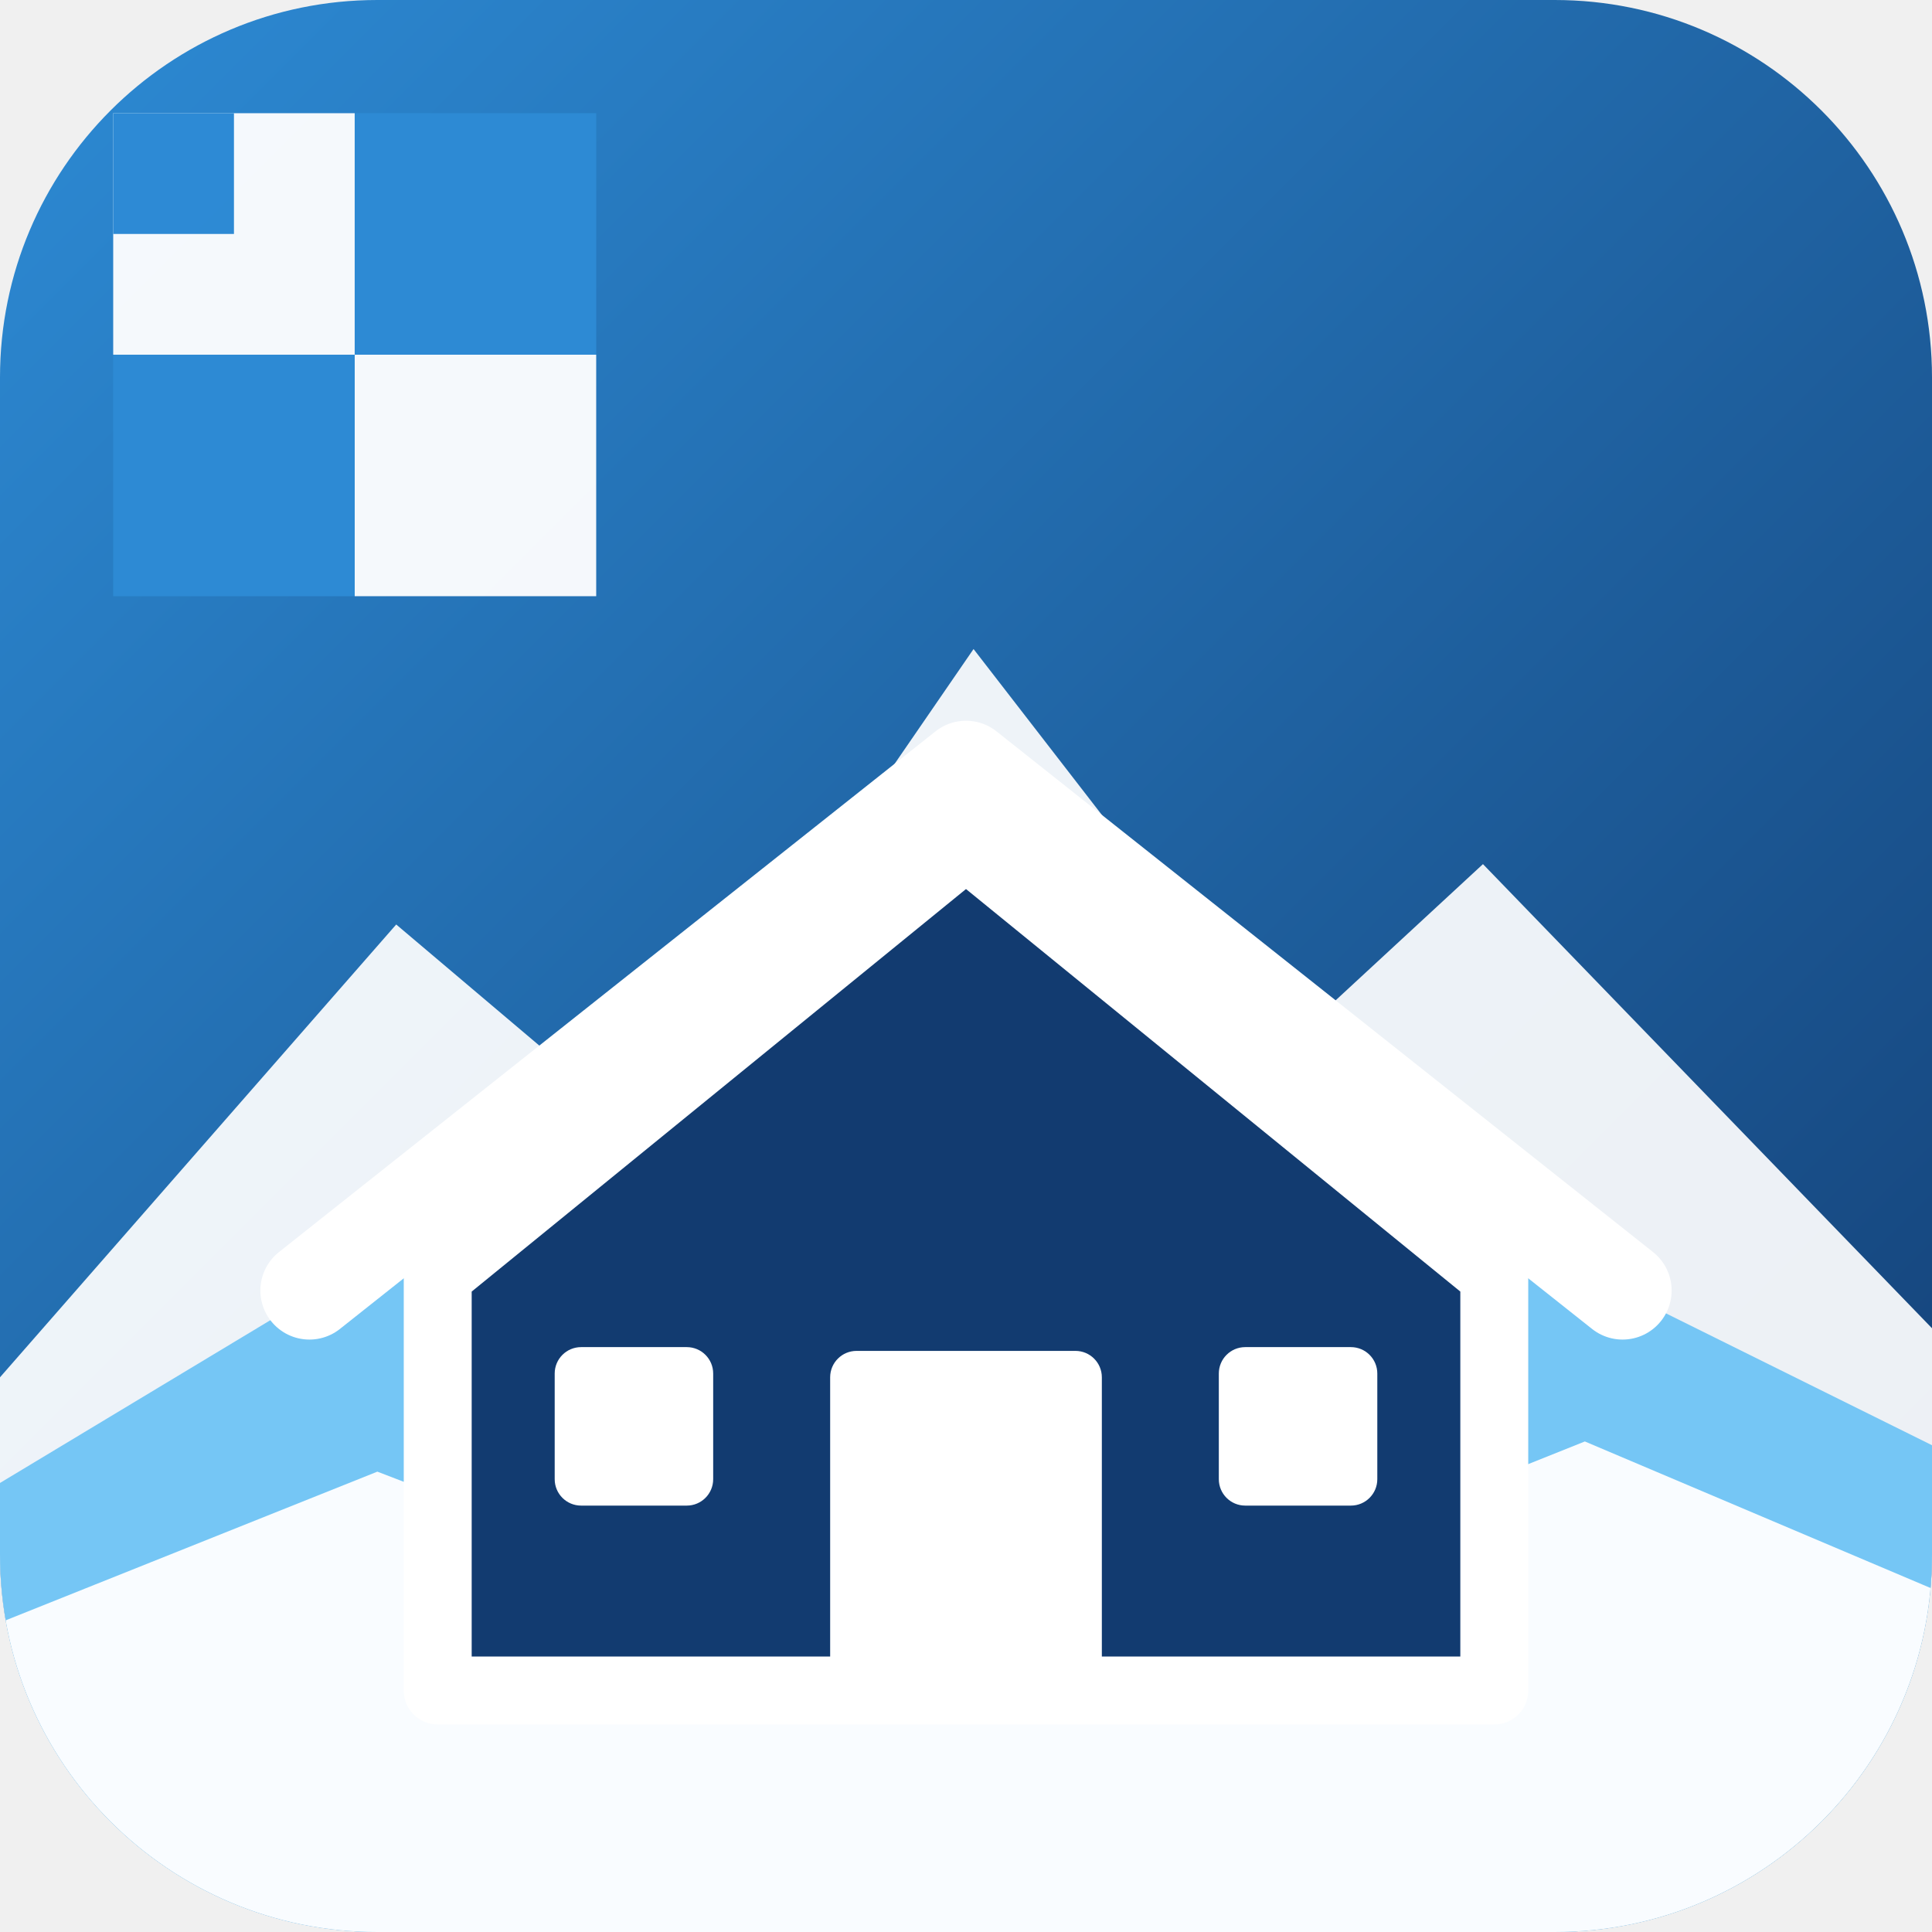
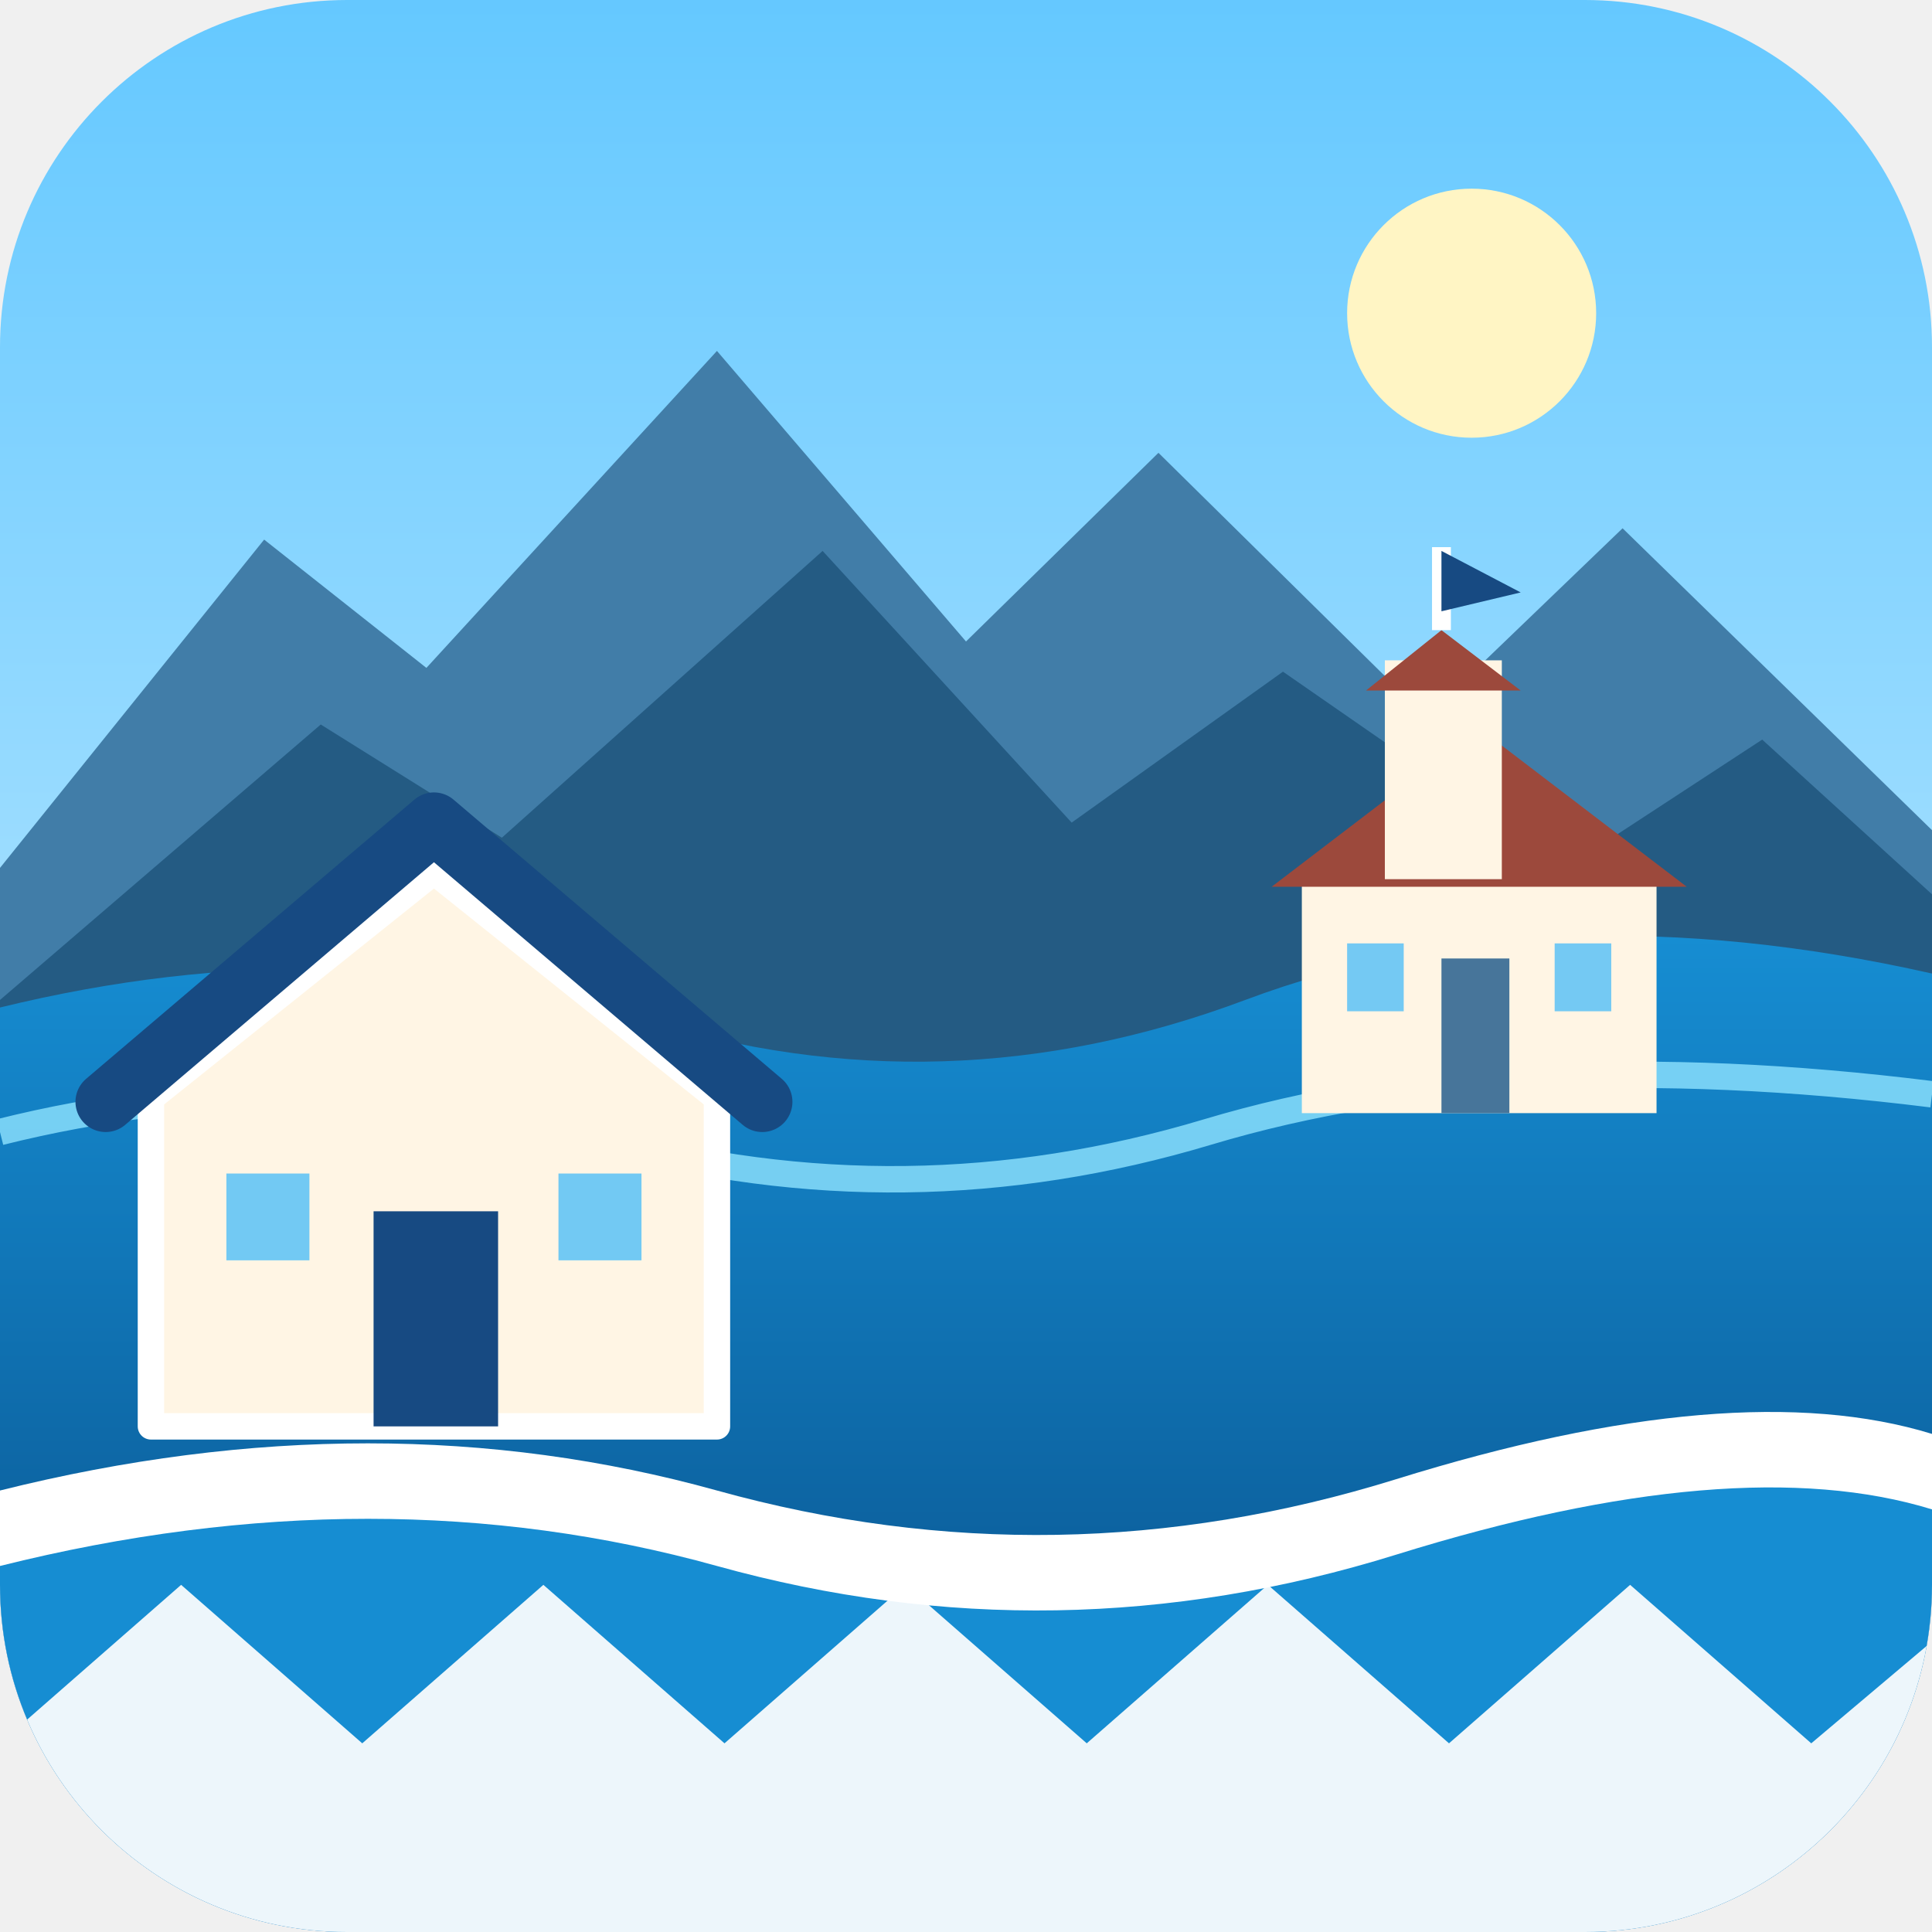
<svg xmlns="http://www.w3.org/2000/svg" viewBox="0 0 512 512">
  <defs>
-     <linearGradient id="b" x1="0" y1="0" x2="1" y2="1">
-       <stop stop-color="#2d8bd5" />
-       <stop offset="1" stop-color="#123b70" />
+     <linearGradient id="sky" x2="0" y2="1">
+       <stop stop-color="#64c8ff" />
+       <stop offset="1" stop-color="#dff5ff" />
    </linearGradient>
-     <clipPath id="r">
-       <rect width="512" height="512" rx="100" />
+     <linearGradient id="lake" x2="0" y2="1">
+       <stop stop-color="#168dd2" />
+       <stop offset="1" stop-color="#064780" />
+     </linearGradient>
+     <clipPath id="clip">
+       <rect width="512" height="512" rx="92" />
    </clipPath>
  </defs>
-   <g clip-path="url(#r)">
-     <rect width="512" height="512" fill="url(#b)" />
-     <path d="M0 365 105 245 170 300 258 172 340 278 393 229 512 352V512H0Z" fill="#fff" opacity=".92" />
-     <path d="M0 393 98 334 165 369 252 285 330 363 397 326 512 383V512H0Z" fill="#75c6f5" />
-     <path d="M0 430 100 390 178 420 265 360 340 414 420 382 512 421V512H0Z" fill="#fff" opacity=".95" />
-     <path d="M256 224 116 338V448H396V338Z" fill="#123b70" stroke="#fff" stroke-width="18" stroke-linejoin="round" />
-     <path d="M82 342 256 204 430 342" fill="none" stroke="#fff" stroke-width="26" stroke-linecap="round" stroke-linejoin="round" />
-     <rect x="220" y="358" width="72" height="90" rx="7" fill="#fff" />
-     <rect x="147" y="357" width="42" height="42" rx="7" fill="#fff" />
-     <rect x="323" y="357" width="42" height="42" rx="7" fill="#fff" />
-     <g fill="#fff" opacity=".95">
-       <path d="M30 30h64v64H30z" />
-       <path d="M30 30h32v32H30z" fill="#2d8bd5" />
-       <path d="M94 30h64v64H94z" fill="#2d8bd5" />
-       <path d="M94 94h64v64H94z" />
-       <path d="M30 94h64v64H30z" fill="#2d8bd5" />
+   <g clip-path="url(#clip)">
+     <rect width="512" height="512" fill="url(#sky)" />
+     <circle cx="390" cy="83" r="33" fill="#fff5c4" />
+     <path d="M0 230 70 143 113 177 190 93 256 170 307 120 378 190 430 140 512 220V330H0Z" fill="#417da8" />
+     <path d="M0 265 85 192 133 222 218 146 284 218 340 178 415 230 467 196 512 237V340H0Z" fill="#245b83" />
+     <path d="M0 267 Q90 245 170 270T330 265T512 258V512H0Z" fill="url(#lake)" />
+     <path d="M0 300 Q80 280 160 302T320 300T512 290" fill="none" stroke="#8ee4ff" stroke-width="7" opacity=".8" />
+     <g transform="translate(345 175)">
+       <rect x="0" y="58" width="94" height="62" fill="#fff5e4" />
+       <path d="M-8 60 47 18 102 60Z" fill="#9c493c" />
+       <rect x="37" y="79" width="18" height="41" fill="#47759a" />
+       <rect x="12" y="75" width="15" height="18" fill="#74c9f3" />
+       <rect x="67" y="75" width="15" height="18" fill="#74c9f3" />
+       <path d="M22 58V0H53V58Z" fill="#fff5e4" />
+       <path d="M17 8 37 -8 58 8Z" fill="#9c493c" />
+       <path d="M37 -8V-30" stroke="#fff" stroke-width="5" />
+       <path d="M37 -29 58 -18 37 -13Z" fill="#174a82" />
    </g>
+     <g transform="translate(40 246)">
+       <path d="M0 45 75 -15 150 45V132H0Z" fill="#fff5e4" stroke="#fff" stroke-width="7" stroke-linejoin="round" />
+       <path d="M-12 46 75 -28 162 46" fill="none" stroke="#174a82" stroke-width="16" stroke-linecap="round" stroke-linejoin="round" />
+       <rect x="59" y="75" width="33" height="57" fill="#174a82" />
+       <rect x="20" y="65" width="22" height="23" fill="#72c9f3" />
+       <rect x="108" y="65" width="22" height="23" fill="#72c9f3" />
+     </g>
+     <path d="M0 395 Q100 370 190 395T370 392T512 380V512H0Z" fill="#fff" />
+     <path d="M0 415 Q100 390 190 415T370 412T512 400V512H0Z" fill="#168dd2" />
+     <path d="M0 462 48 420 96 462 144 420 192 462 240 420 288 462 336 420 384 462 432 420 480 462 512 435V512H0Z" fill="#fff" opacity=".92" />
  </g>
</svg>
